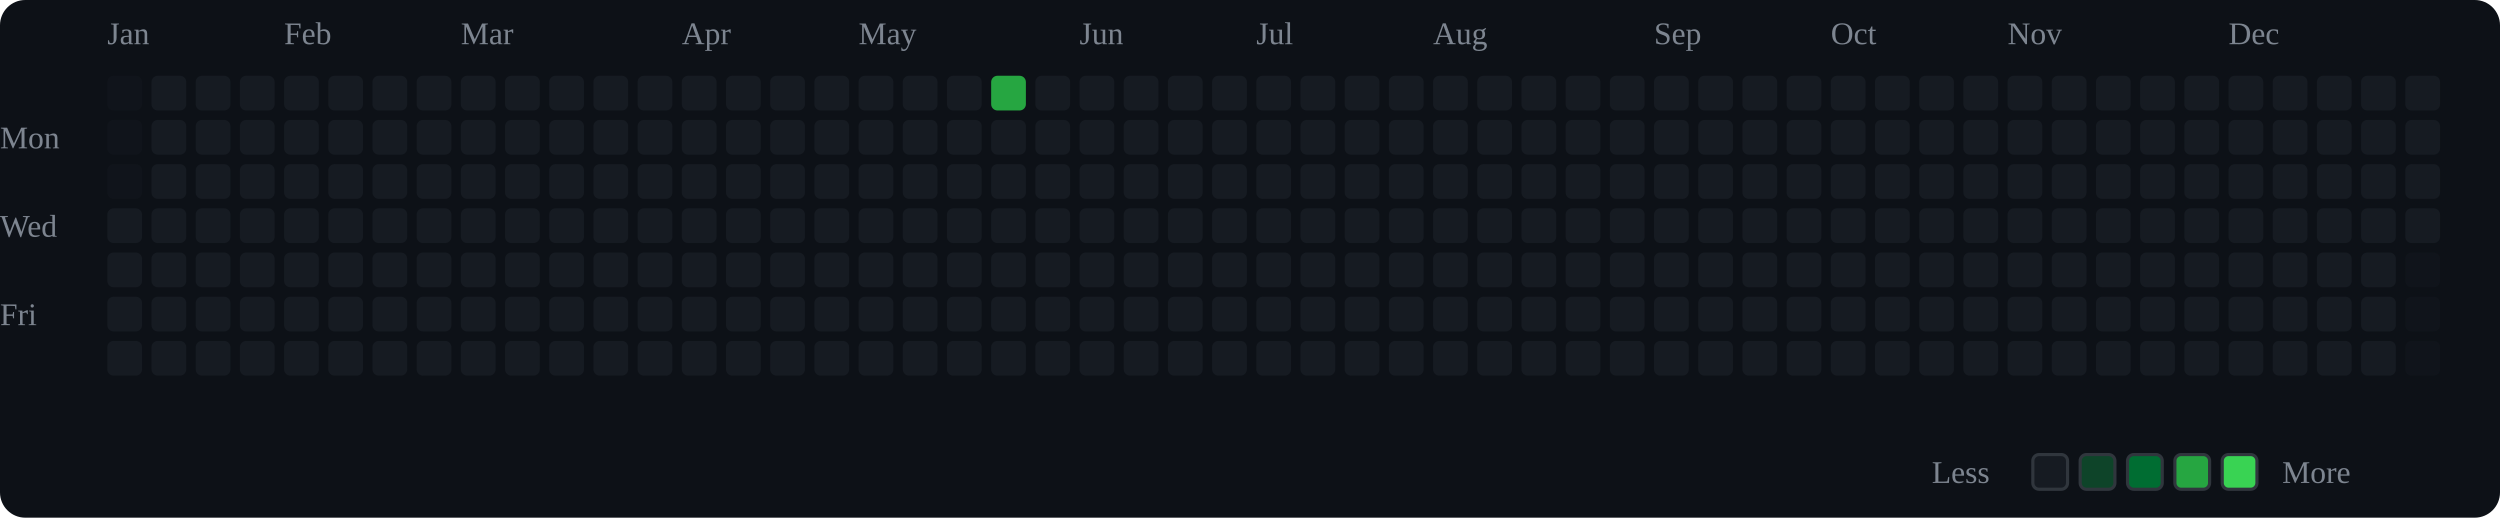
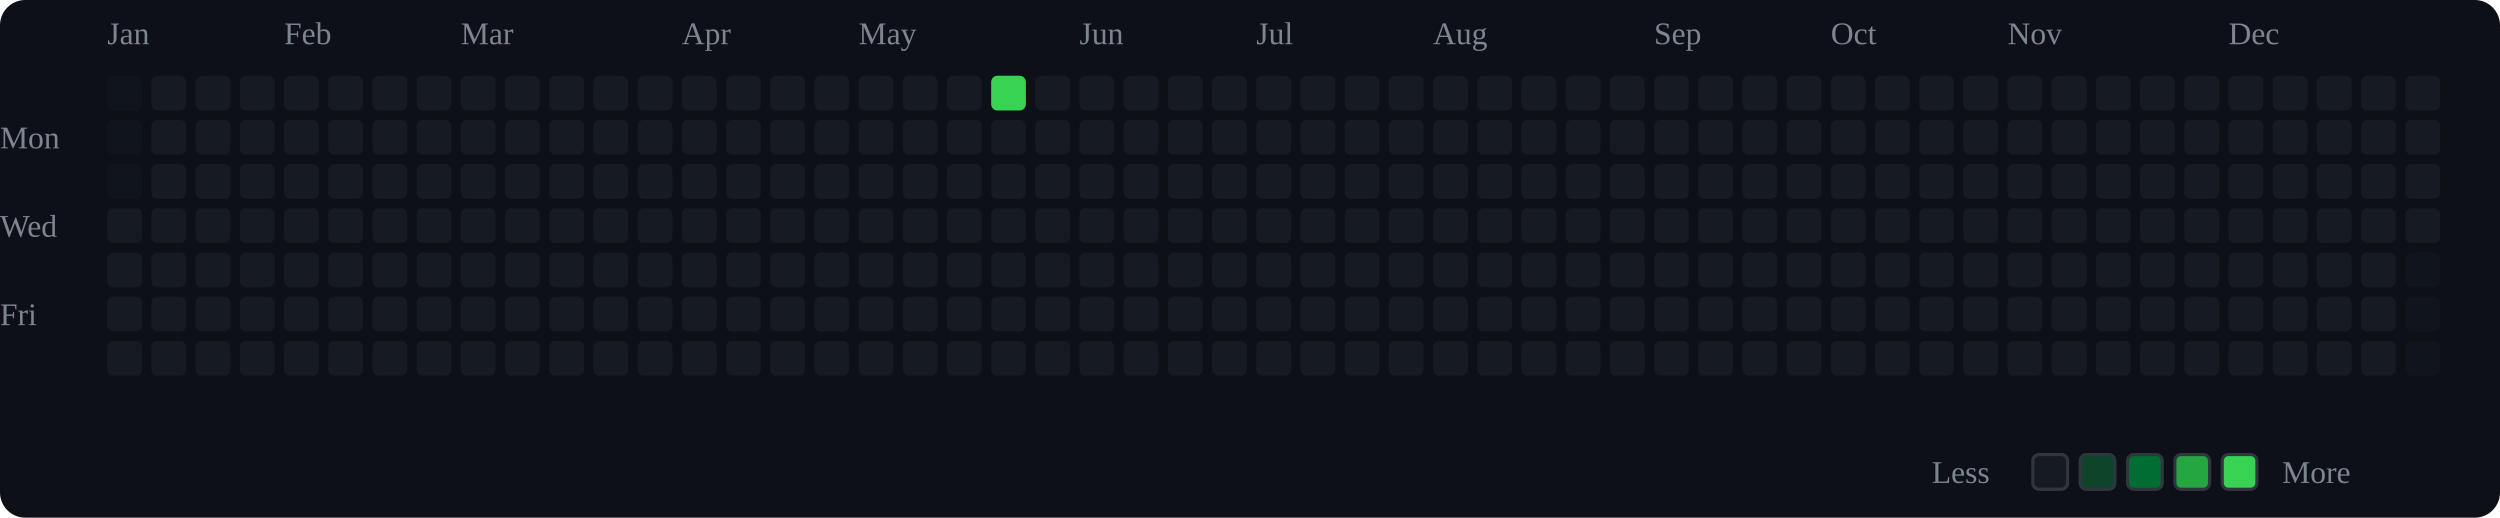
- <svg xmlns="http://www.w3.org/2000/svg" width="792" height="164" viewBox="0 0 792 164" role="img" aria-label="Alimentación">
+ <svg xmlns="http://www.w3.org/2000/svg" width="792" height="164" viewBox="0 0 792 164" role="img" aria-label="Energía y hábitos base">
  <rect width="100%" height="100%" rx="8" fill="#0d1117" />
  <text x="34" y="14" fill="#7d8590" font-size="10">Jan</text>
  <text x="90" y="14" fill="#7d8590" font-size="10">Feb</text>
  <text x="146" y="14" fill="#7d8590" font-size="10">Mar</text>
  <text x="216" y="14" fill="#7d8590" font-size="10">Apr</text>
  <text x="272" y="14" fill="#7d8590" font-size="10">May</text>
  <text x="342" y="14" fill="#7d8590" font-size="10">Jun</text>
  <text x="398" y="14" fill="#7d8590" font-size="10">Jul</text>
  <text x="454" y="14" fill="#7d8590" font-size="10">Aug</text>
  <text x="524" y="14" fill="#7d8590" font-size="10">Sep</text>
  <text x="580" y="14" fill="#7d8590" font-size="10">Oct</text>
  <text x="636" y="14" fill="#7d8590" font-size="10">Nov</text>
  <text x="706" y="14" fill="#7d8590" font-size="10">Dec</text>
  <text x="0" y="47" fill="#7d8590" font-size="10">Mon</text>
  <text x="0" y="75" fill="#7d8590" font-size="10">Wed</text>
  <text x="0" y="103" fill="#7d8590" font-size="10">Fri</text>
  <rect x="34" y="24" width="11" height="11" rx="2" ry="2" fill="#161b22" opacity="0.35" />
  <rect x="34" y="38" width="11" height="11" rx="2" ry="2" fill="#161b22" opacity="0.35" />
  <rect x="34" y="52" width="11" height="11" rx="2" ry="2" fill="#161b22" opacity="0.35" />
  <rect x="34" y="66" width="11" height="11" rx="2" ry="2" fill="#161b22" opacity="1" />
  <rect x="34" y="80" width="11" height="11" rx="2" ry="2" fill="#161b22" opacity="1" />
  <rect x="34" y="94" width="11" height="11" rx="2" ry="2" fill="#161b22" opacity="1" />
  <rect x="34" y="108" width="11" height="11" rx="2" ry="2" fill="#161b22" opacity="1" />
  <rect x="48" y="24" width="11" height="11" rx="2" ry="2" fill="#161b22" opacity="1" />
  <rect x="48" y="38" width="11" height="11" rx="2" ry="2" fill="#161b22" opacity="1" />
  <rect x="48" y="52" width="11" height="11" rx="2" ry="2" fill="#161b22" opacity="1" />
  <rect x="48" y="66" width="11" height="11" rx="2" ry="2" fill="#161b22" opacity="1" />
  <rect x="48" y="80" width="11" height="11" rx="2" ry="2" fill="#161b22" opacity="1" />
  <rect x="48" y="94" width="11" height="11" rx="2" ry="2" fill="#161b22" opacity="1" />
  <rect x="48" y="108" width="11" height="11" rx="2" ry="2" fill="#161b22" opacity="1" />
  <rect x="62" y="24" width="11" height="11" rx="2" ry="2" fill="#161b22" opacity="1" />
  <rect x="62" y="38" width="11" height="11" rx="2" ry="2" fill="#161b22" opacity="1" />
  <rect x="62" y="52" width="11" height="11" rx="2" ry="2" fill="#161b22" opacity="1" />
  <rect x="62" y="66" width="11" height="11" rx="2" ry="2" fill="#161b22" opacity="1" />
  <rect x="62" y="80" width="11" height="11" rx="2" ry="2" fill="#161b22" opacity="1" />
  <rect x="62" y="94" width="11" height="11" rx="2" ry="2" fill="#161b22" opacity="1" />
  <rect x="62" y="108" width="11" height="11" rx="2" ry="2" fill="#161b22" opacity="1" />
  <rect x="76" y="24" width="11" height="11" rx="2" ry="2" fill="#161b22" opacity="1" />
  <rect x="76" y="38" width="11" height="11" rx="2" ry="2" fill="#161b22" opacity="1" />
  <rect x="76" y="52" width="11" height="11" rx="2" ry="2" fill="#161b22" opacity="1" />
  <rect x="76" y="66" width="11" height="11" rx="2" ry="2" fill="#161b22" opacity="1" />
  <rect x="76" y="80" width="11" height="11" rx="2" ry="2" fill="#161b22" opacity="1" />
  <rect x="76" y="94" width="11" height="11" rx="2" ry="2" fill="#161b22" opacity="1" />
  <rect x="76" y="108" width="11" height="11" rx="2" ry="2" fill="#161b22" opacity="1" />
  <rect x="90" y="24" width="11" height="11" rx="2" ry="2" fill="#161b22" opacity="1" />
  <rect x="90" y="38" width="11" height="11" rx="2" ry="2" fill="#161b22" opacity="1" />
  <rect x="90" y="52" width="11" height="11" rx="2" ry="2" fill="#161b22" opacity="1" />
  <rect x="90" y="66" width="11" height="11" rx="2" ry="2" fill="#161b22" opacity="1" />
  <rect x="90" y="80" width="11" height="11" rx="2" ry="2" fill="#161b22" opacity="1" />
  <rect x="90" y="94" width="11" height="11" rx="2" ry="2" fill="#161b22" opacity="1" />
  <rect x="90" y="108" width="11" height="11" rx="2" ry="2" fill="#161b22" opacity="1" />
  <rect x="104" y="24" width="11" height="11" rx="2" ry="2" fill="#161b22" opacity="1" />
  <rect x="104" y="38" width="11" height="11" rx="2" ry="2" fill="#161b22" opacity="1" />
  <rect x="104" y="52" width="11" height="11" rx="2" ry="2" fill="#161b22" opacity="1" />
  <rect x="104" y="66" width="11" height="11" rx="2" ry="2" fill="#161b22" opacity="1" />
  <rect x="104" y="80" width="11" height="11" rx="2" ry="2" fill="#161b22" opacity="1" />
  <rect x="104" y="94" width="11" height="11" rx="2" ry="2" fill="#161b22" opacity="1" />
  <rect x="104" y="108" width="11" height="11" rx="2" ry="2" fill="#161b22" opacity="1" />
  <rect x="118" y="24" width="11" height="11" rx="2" ry="2" fill="#161b22" opacity="1" />
  <rect x="118" y="38" width="11" height="11" rx="2" ry="2" fill="#161b22" opacity="1" />
  <rect x="118" y="52" width="11" height="11" rx="2" ry="2" fill="#161b22" opacity="1" />
  <rect x="118" y="66" width="11" height="11" rx="2" ry="2" fill="#161b22" opacity="1" />
  <rect x="118" y="80" width="11" height="11" rx="2" ry="2" fill="#161b22" opacity="1" />
  <rect x="118" y="94" width="11" height="11" rx="2" ry="2" fill="#161b22" opacity="1" />
  <rect x="118" y="108" width="11" height="11" rx="2" ry="2" fill="#161b22" opacity="1" />
  <rect x="132" y="24" width="11" height="11" rx="2" ry="2" fill="#161b22" opacity="1" />
  <rect x="132" y="38" width="11" height="11" rx="2" ry="2" fill="#161b22" opacity="1" />
  <rect x="132" y="52" width="11" height="11" rx="2" ry="2" fill="#161b22" opacity="1" />
  <rect x="132" y="66" width="11" height="11" rx="2" ry="2" fill="#161b22" opacity="1" />
  <rect x="132" y="80" width="11" height="11" rx="2" ry="2" fill="#161b22" opacity="1" />
  <rect x="132" y="94" width="11" height="11" rx="2" ry="2" fill="#161b22" opacity="1" />
  <rect x="132" y="108" width="11" height="11" rx="2" ry="2" fill="#161b22" opacity="1" />
  <rect x="146" y="24" width="11" height="11" rx="2" ry="2" fill="#161b22" opacity="1" />
  <rect x="146" y="38" width="11" height="11" rx="2" ry="2" fill="#161b22" opacity="1" />
  <rect x="146" y="52" width="11" height="11" rx="2" ry="2" fill="#161b22" opacity="1" />
  <rect x="146" y="66" width="11" height="11" rx="2" ry="2" fill="#161b22" opacity="1" />
  <rect x="146" y="80" width="11" height="11" rx="2" ry="2" fill="#161b22" opacity="1" />
  <rect x="146" y="94" width="11" height="11" rx="2" ry="2" fill="#161b22" opacity="1" />
  <rect x="146" y="108" width="11" height="11" rx="2" ry="2" fill="#161b22" opacity="1" />
  <rect x="160" y="24" width="11" height="11" rx="2" ry="2" fill="#161b22" opacity="1" />
  <rect x="160" y="38" width="11" height="11" rx="2" ry="2" fill="#161b22" opacity="1" />
  <rect x="160" y="52" width="11" height="11" rx="2" ry="2" fill="#161b22" opacity="1" />
  <rect x="160" y="66" width="11" height="11" rx="2" ry="2" fill="#161b22" opacity="1" />
  <rect x="160" y="80" width="11" height="11" rx="2" ry="2" fill="#161b22" opacity="1" />
  <rect x="160" y="94" width="11" height="11" rx="2" ry="2" fill="#161b22" opacity="1" />
  <rect x="160" y="108" width="11" height="11" rx="2" ry="2" fill="#161b22" opacity="1" />
  <rect x="174" y="24" width="11" height="11" rx="2" ry="2" fill="#161b22" opacity="1" />
  <rect x="174" y="38" width="11" height="11" rx="2" ry="2" fill="#161b22" opacity="1" />
  <rect x="174" y="52" width="11" height="11" rx="2" ry="2" fill="#161b22" opacity="1" />
  <rect x="174" y="66" width="11" height="11" rx="2" ry="2" fill="#161b22" opacity="1" />
  <rect x="174" y="80" width="11" height="11" rx="2" ry="2" fill="#161b22" opacity="1" />
  <rect x="174" y="94" width="11" height="11" rx="2" ry="2" fill="#161b22" opacity="1" />
  <rect x="174" y="108" width="11" height="11" rx="2" ry="2" fill="#161b22" opacity="1" />
  <rect x="188" y="24" width="11" height="11" rx="2" ry="2" fill="#161b22" opacity="1" />
  <rect x="188" y="38" width="11" height="11" rx="2" ry="2" fill="#161b22" opacity="1" />
  <rect x="188" y="52" width="11" height="11" rx="2" ry="2" fill="#161b22" opacity="1" />
  <rect x="188" y="66" width="11" height="11" rx="2" ry="2" fill="#161b22" opacity="1" />
  <rect x="188" y="80" width="11" height="11" rx="2" ry="2" fill="#161b22" opacity="1" />
  <rect x="188" y="94" width="11" height="11" rx="2" ry="2" fill="#161b22" opacity="1" />
  <rect x="188" y="108" width="11" height="11" rx="2" ry="2" fill="#161b22" opacity="1" />
  <rect x="202" y="24" width="11" height="11" rx="2" ry="2" fill="#161b22" opacity="1" />
  <rect x="202" y="38" width="11" height="11" rx="2" ry="2" fill="#161b22" opacity="1" />
  <rect x="202" y="52" width="11" height="11" rx="2" ry="2" fill="#161b22" opacity="1" />
  <rect x="202" y="66" width="11" height="11" rx="2" ry="2" fill="#161b22" opacity="1" />
  <rect x="202" y="80" width="11" height="11" rx="2" ry="2" fill="#161b22" opacity="1" />
  <rect x="202" y="94" width="11" height="11" rx="2" ry="2" fill="#161b22" opacity="1" />
  <rect x="202" y="108" width="11" height="11" rx="2" ry="2" fill="#161b22" opacity="1" />
  <rect x="216" y="24" width="11" height="11" rx="2" ry="2" fill="#161b22" opacity="1" />
  <rect x="216" y="38" width="11" height="11" rx="2" ry="2" fill="#161b22" opacity="1" />
  <rect x="216" y="52" width="11" height="11" rx="2" ry="2" fill="#161b22" opacity="1" />
  <rect x="216" y="66" width="11" height="11" rx="2" ry="2" fill="#161b22" opacity="1" />
  <rect x="216" y="80" width="11" height="11" rx="2" ry="2" fill="#161b22" opacity="1" />
  <rect x="216" y="94" width="11" height="11" rx="2" ry="2" fill="#161b22" opacity="1" />
  <rect x="216" y="108" width="11" height="11" rx="2" ry="2" fill="#161b22" opacity="1" />
  <rect x="230" y="24" width="11" height="11" rx="2" ry="2" fill="#161b22" opacity="1" />
  <rect x="230" y="38" width="11" height="11" rx="2" ry="2" fill="#161b22" opacity="1" />
  <rect x="230" y="52" width="11" height="11" rx="2" ry="2" fill="#161b22" opacity="1" />
  <rect x="230" y="66" width="11" height="11" rx="2" ry="2" fill="#161b22" opacity="1" />
  <rect x="230" y="80" width="11" height="11" rx="2" ry="2" fill="#161b22" opacity="1" />
  <rect x="230" y="94" width="11" height="11" rx="2" ry="2" fill="#161b22" opacity="1" />
  <rect x="230" y="108" width="11" height="11" rx="2" ry="2" fill="#161b22" opacity="1" />
  <rect x="244" y="24" width="11" height="11" rx="2" ry="2" fill="#161b22" opacity="1" />
  <rect x="244" y="38" width="11" height="11" rx="2" ry="2" fill="#161b22" opacity="1" />
  <rect x="244" y="52" width="11" height="11" rx="2" ry="2" fill="#161b22" opacity="1" />
  <rect x="244" y="66" width="11" height="11" rx="2" ry="2" fill="#161b22" opacity="1" />
  <rect x="244" y="80" width="11" height="11" rx="2" ry="2" fill="#161b22" opacity="1" />
  <rect x="244" y="94" width="11" height="11" rx="2" ry="2" fill="#161b22" opacity="1" />
  <rect x="244" y="108" width="11" height="11" rx="2" ry="2" fill="#161b22" opacity="1" />
  <rect x="258" y="24" width="11" height="11" rx="2" ry="2" fill="#161b22" opacity="1" />
  <rect x="258" y="38" width="11" height="11" rx="2" ry="2" fill="#161b22" opacity="1" />
  <rect x="258" y="52" width="11" height="11" rx="2" ry="2" fill="#161b22" opacity="1" />
  <rect x="258" y="66" width="11" height="11" rx="2" ry="2" fill="#161b22" opacity="1" />
  <rect x="258" y="80" width="11" height="11" rx="2" ry="2" fill="#161b22" opacity="1" />
  <rect x="258" y="94" width="11" height="11" rx="2" ry="2" fill="#161b22" opacity="1" />
  <rect x="258" y="108" width="11" height="11" rx="2" ry="2" fill="#161b22" opacity="1" />
  <rect x="272" y="24" width="11" height="11" rx="2" ry="2" fill="#161b22" opacity="1" />
  <rect x="272" y="38" width="11" height="11" rx="2" ry="2" fill="#161b22" opacity="1" />
  <rect x="272" y="52" width="11" height="11" rx="2" ry="2" fill="#161b22" opacity="1" />
  <rect x="272" y="66" width="11" height="11" rx="2" ry="2" fill="#161b22" opacity="1" />
  <rect x="272" y="80" width="11" height="11" rx="2" ry="2" fill="#161b22" opacity="1" />
  <rect x="272" y="94" width="11" height="11" rx="2" ry="2" fill="#161b22" opacity="1" />
  <rect x="272" y="108" width="11" height="11" rx="2" ry="2" fill="#161b22" opacity="1" />
  <rect x="286" y="24" width="11" height="11" rx="2" ry="2" fill="#161b22" opacity="1" />
  <rect x="286" y="38" width="11" height="11" rx="2" ry="2" fill="#161b22" opacity="1" />
  <rect x="286" y="52" width="11" height="11" rx="2" ry="2" fill="#161b22" opacity="1" />
  <rect x="286" y="66" width="11" height="11" rx="2" ry="2" fill="#161b22" opacity="1" />
  <rect x="286" y="80" width="11" height="11" rx="2" ry="2" fill="#161b22" opacity="1" />
  <rect x="286" y="94" width="11" height="11" rx="2" ry="2" fill="#161b22" opacity="1" />
  <rect x="286" y="108" width="11" height="11" rx="2" ry="2" fill="#161b22" opacity="1" />
  <rect x="300" y="24" width="11" height="11" rx="2" ry="2" fill="#161b22" opacity="1" />
  <rect x="300" y="38" width="11" height="11" rx="2" ry="2" fill="#161b22" opacity="1" />
  <rect x="300" y="52" width="11" height="11" rx="2" ry="2" fill="#161b22" opacity="1" />
  <rect x="300" y="66" width="11" height="11" rx="2" ry="2" fill="#161b22" opacity="1" />
  <rect x="300" y="80" width="11" height="11" rx="2" ry="2" fill="#161b22" opacity="1" />
  <rect x="300" y="94" width="11" height="11" rx="2" ry="2" fill="#161b22" opacity="1" />
  <rect x="300" y="108" width="11" height="11" rx="2" ry="2" fill="#161b22" opacity="1" />
-   <rect x="314" y="24" width="11" height="11" rx="2" ry="2" fill="#26a641" opacity="1" />
+   <rect x="314" y="24" width="11" height="11" rx="2" ry="2" fill="#39d353" opacity="1" />
  <rect x="314" y="38" width="11" height="11" rx="2" ry="2" fill="#161b22" opacity="1" />
  <rect x="314" y="52" width="11" height="11" rx="2" ry="2" fill="#161b22" opacity="1" />
  <rect x="314" y="66" width="11" height="11" rx="2" ry="2" fill="#161b22" opacity="1" />
  <rect x="314" y="80" width="11" height="11" rx="2" ry="2" fill="#161b22" opacity="1" />
  <rect x="314" y="94" width="11" height="11" rx="2" ry="2" fill="#161b22" opacity="1" />
  <rect x="314" y="108" width="11" height="11" rx="2" ry="2" fill="#161b22" opacity="1" />
  <rect x="328" y="24" width="11" height="11" rx="2" ry="2" fill="#161b22" opacity="1" />
  <rect x="328" y="38" width="11" height="11" rx="2" ry="2" fill="#161b22" opacity="1" />
  <rect x="328" y="52" width="11" height="11" rx="2" ry="2" fill="#161b22" opacity="1" />
  <rect x="328" y="66" width="11" height="11" rx="2" ry="2" fill="#161b22" opacity="1" />
  <rect x="328" y="80" width="11" height="11" rx="2" ry="2" fill="#161b22" opacity="1" />
  <rect x="328" y="94" width="11" height="11" rx="2" ry="2" fill="#161b22" opacity="1" />
  <rect x="328" y="108" width="11" height="11" rx="2" ry="2" fill="#161b22" opacity="1" />
  <rect x="342" y="24" width="11" height="11" rx="2" ry="2" fill="#161b22" opacity="1" />
  <rect x="342" y="38" width="11" height="11" rx="2" ry="2" fill="#161b22" opacity="1" />
  <rect x="342" y="52" width="11" height="11" rx="2" ry="2" fill="#161b22" opacity="1" />
  <rect x="342" y="66" width="11" height="11" rx="2" ry="2" fill="#161b22" opacity="1" />
  <rect x="342" y="80" width="11" height="11" rx="2" ry="2" fill="#161b22" opacity="1" />
  <rect x="342" y="94" width="11" height="11" rx="2" ry="2" fill="#161b22" opacity="1" />
  <rect x="342" y="108" width="11" height="11" rx="2" ry="2" fill="#161b22" opacity="1" />
  <rect x="356" y="24" width="11" height="11" rx="2" ry="2" fill="#161b22" opacity="1" />
  <rect x="356" y="38" width="11" height="11" rx="2" ry="2" fill="#161b22" opacity="1" />
  <rect x="356" y="52" width="11" height="11" rx="2" ry="2" fill="#161b22" opacity="1" />
  <rect x="356" y="66" width="11" height="11" rx="2" ry="2" fill="#161b22" opacity="1" />
  <rect x="356" y="80" width="11" height="11" rx="2" ry="2" fill="#161b22" opacity="1" />
  <rect x="356" y="94" width="11" height="11" rx="2" ry="2" fill="#161b22" opacity="1" />
  <rect x="356" y="108" width="11" height="11" rx="2" ry="2" fill="#161b22" opacity="1" />
  <rect x="370" y="24" width="11" height="11" rx="2" ry="2" fill="#161b22" opacity="1" />
  <rect x="370" y="38" width="11" height="11" rx="2" ry="2" fill="#161b22" opacity="1" />
  <rect x="370" y="52" width="11" height="11" rx="2" ry="2" fill="#161b22" opacity="1" />
  <rect x="370" y="66" width="11" height="11" rx="2" ry="2" fill="#161b22" opacity="1" />
  <rect x="370" y="80" width="11" height="11" rx="2" ry="2" fill="#161b22" opacity="1" />
  <rect x="370" y="94" width="11" height="11" rx="2" ry="2" fill="#161b22" opacity="1" />
  <rect x="370" y="108" width="11" height="11" rx="2" ry="2" fill="#161b22" opacity="1" />
  <rect x="384" y="24" width="11" height="11" rx="2" ry="2" fill="#161b22" opacity="1" />
  <rect x="384" y="38" width="11" height="11" rx="2" ry="2" fill="#161b22" opacity="1" />
  <rect x="384" y="52" width="11" height="11" rx="2" ry="2" fill="#161b22" opacity="1" />
  <rect x="384" y="66" width="11" height="11" rx="2" ry="2" fill="#161b22" opacity="1" />
  <rect x="384" y="80" width="11" height="11" rx="2" ry="2" fill="#161b22" opacity="1" />
  <rect x="384" y="94" width="11" height="11" rx="2" ry="2" fill="#161b22" opacity="1" />
  <rect x="384" y="108" width="11" height="11" rx="2" ry="2" fill="#161b22" opacity="1" />
  <rect x="398" y="24" width="11" height="11" rx="2" ry="2" fill="#161b22" opacity="1" />
  <rect x="398" y="38" width="11" height="11" rx="2" ry="2" fill="#161b22" opacity="1" />
  <rect x="398" y="52" width="11" height="11" rx="2" ry="2" fill="#161b22" opacity="1" />
  <rect x="398" y="66" width="11" height="11" rx="2" ry="2" fill="#161b22" opacity="1" />
  <rect x="398" y="80" width="11" height="11" rx="2" ry="2" fill="#161b22" opacity="1" />
  <rect x="398" y="94" width="11" height="11" rx="2" ry="2" fill="#161b22" opacity="1" />
  <rect x="398" y="108" width="11" height="11" rx="2" ry="2" fill="#161b22" opacity="1" />
  <rect x="412" y="24" width="11" height="11" rx="2" ry="2" fill="#161b22" opacity="1" />
  <rect x="412" y="38" width="11" height="11" rx="2" ry="2" fill="#161b22" opacity="1" />
  <rect x="412" y="52" width="11" height="11" rx="2" ry="2" fill="#161b22" opacity="1" />
  <rect x="412" y="66" width="11" height="11" rx="2" ry="2" fill="#161b22" opacity="1" />
  <rect x="412" y="80" width="11" height="11" rx="2" ry="2" fill="#161b22" opacity="1" />
  <rect x="412" y="94" width="11" height="11" rx="2" ry="2" fill="#161b22" opacity="1" />
  <rect x="412" y="108" width="11" height="11" rx="2" ry="2" fill="#161b22" opacity="1" />
  <rect x="426" y="24" width="11" height="11" rx="2" ry="2" fill="#161b22" opacity="1" />
  <rect x="426" y="38" width="11" height="11" rx="2" ry="2" fill="#161b22" opacity="1" />
  <rect x="426" y="52" width="11" height="11" rx="2" ry="2" fill="#161b22" opacity="1" />
  <rect x="426" y="66" width="11" height="11" rx="2" ry="2" fill="#161b22" opacity="1" />
  <rect x="426" y="80" width="11" height="11" rx="2" ry="2" fill="#161b22" opacity="1" />
  <rect x="426" y="94" width="11" height="11" rx="2" ry="2" fill="#161b22" opacity="1" />
  <rect x="426" y="108" width="11" height="11" rx="2" ry="2" fill="#161b22" opacity="1" />
  <rect x="440" y="24" width="11" height="11" rx="2" ry="2" fill="#161b22" opacity="1" />
  <rect x="440" y="38" width="11" height="11" rx="2" ry="2" fill="#161b22" opacity="1" />
  <rect x="440" y="52" width="11" height="11" rx="2" ry="2" fill="#161b22" opacity="1" />
  <rect x="440" y="66" width="11" height="11" rx="2" ry="2" fill="#161b22" opacity="1" />
  <rect x="440" y="80" width="11" height="11" rx="2" ry="2" fill="#161b22" opacity="1" />
  <rect x="440" y="94" width="11" height="11" rx="2" ry="2" fill="#161b22" opacity="1" />
  <rect x="440" y="108" width="11" height="11" rx="2" ry="2" fill="#161b22" opacity="1" />
  <rect x="454" y="24" width="11" height="11" rx="2" ry="2" fill="#161b22" opacity="1" />
  <rect x="454" y="38" width="11" height="11" rx="2" ry="2" fill="#161b22" opacity="1" />
  <rect x="454" y="52" width="11" height="11" rx="2" ry="2" fill="#161b22" opacity="1" />
  <rect x="454" y="66" width="11" height="11" rx="2" ry="2" fill="#161b22" opacity="1" />
  <rect x="454" y="80" width="11" height="11" rx="2" ry="2" fill="#161b22" opacity="1" />
  <rect x="454" y="94" width="11" height="11" rx="2" ry="2" fill="#161b22" opacity="1" />
  <rect x="454" y="108" width="11" height="11" rx="2" ry="2" fill="#161b22" opacity="1" />
  <rect x="468" y="24" width="11" height="11" rx="2" ry="2" fill="#161b22" opacity="1" />
  <rect x="468" y="38" width="11" height="11" rx="2" ry="2" fill="#161b22" opacity="1" />
  <rect x="468" y="52" width="11" height="11" rx="2" ry="2" fill="#161b22" opacity="1" />
  <rect x="468" y="66" width="11" height="11" rx="2" ry="2" fill="#161b22" opacity="1" />
  <rect x="468" y="80" width="11" height="11" rx="2" ry="2" fill="#161b22" opacity="1" />
  <rect x="468" y="94" width="11" height="11" rx="2" ry="2" fill="#161b22" opacity="1" />
  <rect x="468" y="108" width="11" height="11" rx="2" ry="2" fill="#161b22" opacity="1" />
  <rect x="482" y="24" width="11" height="11" rx="2" ry="2" fill="#161b22" opacity="1" />
  <rect x="482" y="38" width="11" height="11" rx="2" ry="2" fill="#161b22" opacity="1" />
  <rect x="482" y="52" width="11" height="11" rx="2" ry="2" fill="#161b22" opacity="1" />
  <rect x="482" y="66" width="11" height="11" rx="2" ry="2" fill="#161b22" opacity="1" />
  <rect x="482" y="80" width="11" height="11" rx="2" ry="2" fill="#161b22" opacity="1" />
  <rect x="482" y="94" width="11" height="11" rx="2" ry="2" fill="#161b22" opacity="1" />
  <rect x="482" y="108" width="11" height="11" rx="2" ry="2" fill="#161b22" opacity="1" />
  <rect x="496" y="24" width="11" height="11" rx="2" ry="2" fill="#161b22" opacity="1" />
  <rect x="496" y="38" width="11" height="11" rx="2" ry="2" fill="#161b22" opacity="1" />
  <rect x="496" y="52" width="11" height="11" rx="2" ry="2" fill="#161b22" opacity="1" />
  <rect x="496" y="66" width="11" height="11" rx="2" ry="2" fill="#161b22" opacity="1" />
  <rect x="496" y="80" width="11" height="11" rx="2" ry="2" fill="#161b22" opacity="1" />
  <rect x="496" y="94" width="11" height="11" rx="2" ry="2" fill="#161b22" opacity="1" />
  <rect x="496" y="108" width="11" height="11" rx="2" ry="2" fill="#161b22" opacity="1" />
  <rect x="510" y="24" width="11" height="11" rx="2" ry="2" fill="#161b22" opacity="1" />
  <rect x="510" y="38" width="11" height="11" rx="2" ry="2" fill="#161b22" opacity="1" />
  <rect x="510" y="52" width="11" height="11" rx="2" ry="2" fill="#161b22" opacity="1" />
  <rect x="510" y="66" width="11" height="11" rx="2" ry="2" fill="#161b22" opacity="1" />
  <rect x="510" y="80" width="11" height="11" rx="2" ry="2" fill="#161b22" opacity="1" />
  <rect x="510" y="94" width="11" height="11" rx="2" ry="2" fill="#161b22" opacity="1" />
  <rect x="510" y="108" width="11" height="11" rx="2" ry="2" fill="#161b22" opacity="1" />
  <rect x="524" y="24" width="11" height="11" rx="2" ry="2" fill="#161b22" opacity="1" />
  <rect x="524" y="38" width="11" height="11" rx="2" ry="2" fill="#161b22" opacity="1" />
  <rect x="524" y="52" width="11" height="11" rx="2" ry="2" fill="#161b22" opacity="1" />
  <rect x="524" y="66" width="11" height="11" rx="2" ry="2" fill="#161b22" opacity="1" />
  <rect x="524" y="80" width="11" height="11" rx="2" ry="2" fill="#161b22" opacity="1" />
  <rect x="524" y="94" width="11" height="11" rx="2" ry="2" fill="#161b22" opacity="1" />
  <rect x="524" y="108" width="11" height="11" rx="2" ry="2" fill="#161b22" opacity="1" />
  <rect x="538" y="24" width="11" height="11" rx="2" ry="2" fill="#161b22" opacity="1" />
  <rect x="538" y="38" width="11" height="11" rx="2" ry="2" fill="#161b22" opacity="1" />
  <rect x="538" y="52" width="11" height="11" rx="2" ry="2" fill="#161b22" opacity="1" />
  <rect x="538" y="66" width="11" height="11" rx="2" ry="2" fill="#161b22" opacity="1" />
  <rect x="538" y="80" width="11" height="11" rx="2" ry="2" fill="#161b22" opacity="1" />
  <rect x="538" y="94" width="11" height="11" rx="2" ry="2" fill="#161b22" opacity="1" />
  <rect x="538" y="108" width="11" height="11" rx="2" ry="2" fill="#161b22" opacity="1" />
  <rect x="552" y="24" width="11" height="11" rx="2" ry="2" fill="#161b22" opacity="1" />
  <rect x="552" y="38" width="11" height="11" rx="2" ry="2" fill="#161b22" opacity="1" />
  <rect x="552" y="52" width="11" height="11" rx="2" ry="2" fill="#161b22" opacity="1" />
  <rect x="552" y="66" width="11" height="11" rx="2" ry="2" fill="#161b22" opacity="1" />
  <rect x="552" y="80" width="11" height="11" rx="2" ry="2" fill="#161b22" opacity="1" />
  <rect x="552" y="94" width="11" height="11" rx="2" ry="2" fill="#161b22" opacity="1" />
  <rect x="552" y="108" width="11" height="11" rx="2" ry="2" fill="#161b22" opacity="1" />
  <rect x="566" y="24" width="11" height="11" rx="2" ry="2" fill="#161b22" opacity="1" />
  <rect x="566" y="38" width="11" height="11" rx="2" ry="2" fill="#161b22" opacity="1" />
  <rect x="566" y="52" width="11" height="11" rx="2" ry="2" fill="#161b22" opacity="1" />
  <rect x="566" y="66" width="11" height="11" rx="2" ry="2" fill="#161b22" opacity="1" />
  <rect x="566" y="80" width="11" height="11" rx="2" ry="2" fill="#161b22" opacity="1" />
  <rect x="566" y="94" width="11" height="11" rx="2" ry="2" fill="#161b22" opacity="1" />
  <rect x="566" y="108" width="11" height="11" rx="2" ry="2" fill="#161b22" opacity="1" />
  <rect x="580" y="24" width="11" height="11" rx="2" ry="2" fill="#161b22" opacity="1" />
  <rect x="580" y="38" width="11" height="11" rx="2" ry="2" fill="#161b22" opacity="1" />
  <rect x="580" y="52" width="11" height="11" rx="2" ry="2" fill="#161b22" opacity="1" />
  <rect x="580" y="66" width="11" height="11" rx="2" ry="2" fill="#161b22" opacity="1" />
  <rect x="580" y="80" width="11" height="11" rx="2" ry="2" fill="#161b22" opacity="1" />
  <rect x="580" y="94" width="11" height="11" rx="2" ry="2" fill="#161b22" opacity="1" />
  <rect x="580" y="108" width="11" height="11" rx="2" ry="2" fill="#161b22" opacity="1" />
  <rect x="594" y="24" width="11" height="11" rx="2" ry="2" fill="#161b22" opacity="1" />
  <rect x="594" y="38" width="11" height="11" rx="2" ry="2" fill="#161b22" opacity="1" />
  <rect x="594" y="52" width="11" height="11" rx="2" ry="2" fill="#161b22" opacity="1" />
  <rect x="594" y="66" width="11" height="11" rx="2" ry="2" fill="#161b22" opacity="1" />
  <rect x="594" y="80" width="11" height="11" rx="2" ry="2" fill="#161b22" opacity="1" />
  <rect x="594" y="94" width="11" height="11" rx="2" ry="2" fill="#161b22" opacity="1" />
  <rect x="594" y="108" width="11" height="11" rx="2" ry="2" fill="#161b22" opacity="1" />
  <rect x="608" y="24" width="11" height="11" rx="2" ry="2" fill="#161b22" opacity="1" />
  <rect x="608" y="38" width="11" height="11" rx="2" ry="2" fill="#161b22" opacity="1" />
  <rect x="608" y="52" width="11" height="11" rx="2" ry="2" fill="#161b22" opacity="1" />
  <rect x="608" y="66" width="11" height="11" rx="2" ry="2" fill="#161b22" opacity="1" />
  <rect x="608" y="80" width="11" height="11" rx="2" ry="2" fill="#161b22" opacity="1" />
  <rect x="608" y="94" width="11" height="11" rx="2" ry="2" fill="#161b22" opacity="1" />
  <rect x="608" y="108" width="11" height="11" rx="2" ry="2" fill="#161b22" opacity="1" />
  <rect x="622" y="24" width="11" height="11" rx="2" ry="2" fill="#161b22" opacity="1" />
  <rect x="622" y="38" width="11" height="11" rx="2" ry="2" fill="#161b22" opacity="1" />
  <rect x="622" y="52" width="11" height="11" rx="2" ry="2" fill="#161b22" opacity="1" />
  <rect x="622" y="66" width="11" height="11" rx="2" ry="2" fill="#161b22" opacity="1" />
  <rect x="622" y="80" width="11" height="11" rx="2" ry="2" fill="#161b22" opacity="1" />
  <rect x="622" y="94" width="11" height="11" rx="2" ry="2" fill="#161b22" opacity="1" />
  <rect x="622" y="108" width="11" height="11" rx="2" ry="2" fill="#161b22" opacity="1" />
  <rect x="636" y="24" width="11" height="11" rx="2" ry="2" fill="#161b22" opacity="1" />
  <rect x="636" y="38" width="11" height="11" rx="2" ry="2" fill="#161b22" opacity="1" />
  <rect x="636" y="52" width="11" height="11" rx="2" ry="2" fill="#161b22" opacity="1" />
  <rect x="636" y="66" width="11" height="11" rx="2" ry="2" fill="#161b22" opacity="1" />
  <rect x="636" y="80" width="11" height="11" rx="2" ry="2" fill="#161b22" opacity="1" />
  <rect x="636" y="94" width="11" height="11" rx="2" ry="2" fill="#161b22" opacity="1" />
  <rect x="636" y="108" width="11" height="11" rx="2" ry="2" fill="#161b22" opacity="1" />
  <rect x="650" y="24" width="11" height="11" rx="2" ry="2" fill="#161b22" opacity="1" />
  <rect x="650" y="38" width="11" height="11" rx="2" ry="2" fill="#161b22" opacity="1" />
  <rect x="650" y="52" width="11" height="11" rx="2" ry="2" fill="#161b22" opacity="1" />
  <rect x="650" y="66" width="11" height="11" rx="2" ry="2" fill="#161b22" opacity="1" />
  <rect x="650" y="80" width="11" height="11" rx="2" ry="2" fill="#161b22" opacity="1" />
  <rect x="650" y="94" width="11" height="11" rx="2" ry="2" fill="#161b22" opacity="1" />
  <rect x="650" y="108" width="11" height="11" rx="2" ry="2" fill="#161b22" opacity="1" />
  <rect x="664" y="24" width="11" height="11" rx="2" ry="2" fill="#161b22" opacity="1" />
  <rect x="664" y="38" width="11" height="11" rx="2" ry="2" fill="#161b22" opacity="1" />
  <rect x="664" y="52" width="11" height="11" rx="2" ry="2" fill="#161b22" opacity="1" />
  <rect x="664" y="66" width="11" height="11" rx="2" ry="2" fill="#161b22" opacity="1" />
  <rect x="664" y="80" width="11" height="11" rx="2" ry="2" fill="#161b22" opacity="1" />
  <rect x="664" y="94" width="11" height="11" rx="2" ry="2" fill="#161b22" opacity="1" />
  <rect x="664" y="108" width="11" height="11" rx="2" ry="2" fill="#161b22" opacity="1" />
  <rect x="678" y="24" width="11" height="11" rx="2" ry="2" fill="#161b22" opacity="1" />
  <rect x="678" y="38" width="11" height="11" rx="2" ry="2" fill="#161b22" opacity="1" />
  <rect x="678" y="52" width="11" height="11" rx="2" ry="2" fill="#161b22" opacity="1" />
  <rect x="678" y="66" width="11" height="11" rx="2" ry="2" fill="#161b22" opacity="1" />
  <rect x="678" y="80" width="11" height="11" rx="2" ry="2" fill="#161b22" opacity="1" />
  <rect x="678" y="94" width="11" height="11" rx="2" ry="2" fill="#161b22" opacity="1" />
  <rect x="678" y="108" width="11" height="11" rx="2" ry="2" fill="#161b22" opacity="1" />
  <rect x="692" y="24" width="11" height="11" rx="2" ry="2" fill="#161b22" opacity="1" />
  <rect x="692" y="38" width="11" height="11" rx="2" ry="2" fill="#161b22" opacity="1" />
  <rect x="692" y="52" width="11" height="11" rx="2" ry="2" fill="#161b22" opacity="1" />
  <rect x="692" y="66" width="11" height="11" rx="2" ry="2" fill="#161b22" opacity="1" />
  <rect x="692" y="80" width="11" height="11" rx="2" ry="2" fill="#161b22" opacity="1" />
  <rect x="692" y="94" width="11" height="11" rx="2" ry="2" fill="#161b22" opacity="1" />
  <rect x="692" y="108" width="11" height="11" rx="2" ry="2" fill="#161b22" opacity="1" />
  <rect x="706" y="24" width="11" height="11" rx="2" ry="2" fill="#161b22" opacity="1" />
  <rect x="706" y="38" width="11" height="11" rx="2" ry="2" fill="#161b22" opacity="1" />
  <rect x="706" y="52" width="11" height="11" rx="2" ry="2" fill="#161b22" opacity="1" />
  <rect x="706" y="66" width="11" height="11" rx="2" ry="2" fill="#161b22" opacity="1" />
  <rect x="706" y="80" width="11" height="11" rx="2" ry="2" fill="#161b22" opacity="1" />
  <rect x="706" y="94" width="11" height="11" rx="2" ry="2" fill="#161b22" opacity="1" />
  <rect x="706" y="108" width="11" height="11" rx="2" ry="2" fill="#161b22" opacity="1" />
  <rect x="720" y="24" width="11" height="11" rx="2" ry="2" fill="#161b22" opacity="1" />
  <rect x="720" y="38" width="11" height="11" rx="2" ry="2" fill="#161b22" opacity="1" />
  <rect x="720" y="52" width="11" height="11" rx="2" ry="2" fill="#161b22" opacity="1" />
  <rect x="720" y="66" width="11" height="11" rx="2" ry="2" fill="#161b22" opacity="1" />
  <rect x="720" y="80" width="11" height="11" rx="2" ry="2" fill="#161b22" opacity="1" />
  <rect x="720" y="94" width="11" height="11" rx="2" ry="2" fill="#161b22" opacity="1" />
  <rect x="720" y="108" width="11" height="11" rx="2" ry="2" fill="#161b22" opacity="1" />
  <rect x="734" y="24" width="11" height="11" rx="2" ry="2" fill="#161b22" opacity="1" />
  <rect x="734" y="38" width="11" height="11" rx="2" ry="2" fill="#161b22" opacity="1" />
  <rect x="734" y="52" width="11" height="11" rx="2" ry="2" fill="#161b22" opacity="1" />
  <rect x="734" y="66" width="11" height="11" rx="2" ry="2" fill="#161b22" opacity="1" />
  <rect x="734" y="80" width="11" height="11" rx="2" ry="2" fill="#161b22" opacity="1" />
  <rect x="734" y="94" width="11" height="11" rx="2" ry="2" fill="#161b22" opacity="1" />
  <rect x="734" y="108" width="11" height="11" rx="2" ry="2" fill="#161b22" opacity="1" />
  <rect x="748" y="24" width="11" height="11" rx="2" ry="2" fill="#161b22" opacity="1" />
  <rect x="748" y="38" width="11" height="11" rx="2" ry="2" fill="#161b22" opacity="1" />
  <rect x="748" y="52" width="11" height="11" rx="2" ry="2" fill="#161b22" opacity="1" />
  <rect x="748" y="66" width="11" height="11" rx="2" ry="2" fill="#161b22" opacity="1" />
  <rect x="748" y="80" width="11" height="11" rx="2" ry="2" fill="#161b22" opacity="1" />
  <rect x="748" y="94" width="11" height="11" rx="2" ry="2" fill="#161b22" opacity="1" />
  <rect x="748" y="108" width="11" height="11" rx="2" ry="2" fill="#161b22" opacity="1" />
  <rect x="762" y="24" width="11" height="11" rx="2" ry="2" fill="#161b22" opacity="1" />
  <rect x="762" y="38" width="11" height="11" rx="2" ry="2" fill="#161b22" opacity="1" />
  <rect x="762" y="52" width="11" height="11" rx="2" ry="2" fill="#161b22" opacity="1" />
  <rect x="762" y="66" width="11" height="11" rx="2" ry="2" fill="#161b22" opacity="1" />
  <rect x="762" y="80" width="11" height="11" rx="2" ry="2" fill="#161b22" opacity="0.35" />
  <rect x="762" y="94" width="11" height="11" rx="2" ry="2" fill="#161b22" opacity="0.35" />
  <rect x="762" y="108" width="11" height="11" rx="2" ry="2" fill="#161b22" opacity="0.35" />
  <text x="612" y="153" fill="#7d8590" font-size="10">Less</text>
  <rect x="644" y="144" width="11" height="11" rx="2" fill="#161b22" stroke="#30363d" />
  <rect x="659" y="144" width="11" height="11" rx="2" fill="#0e4429" stroke="#30363d" />
  <rect x="674" y="144" width="11" height="11" rx="2" fill="#006d32" stroke="#30363d" />
  <rect x="689" y="144" width="11" height="11" rx="2" fill="#26a641" stroke="#30363d" />
  <rect x="704" y="144" width="11" height="11" rx="2" fill="#39d353" stroke="#30363d" />
  <text x="723" y="153" fill="#7d8590" font-size="10">More</text>
</svg>
